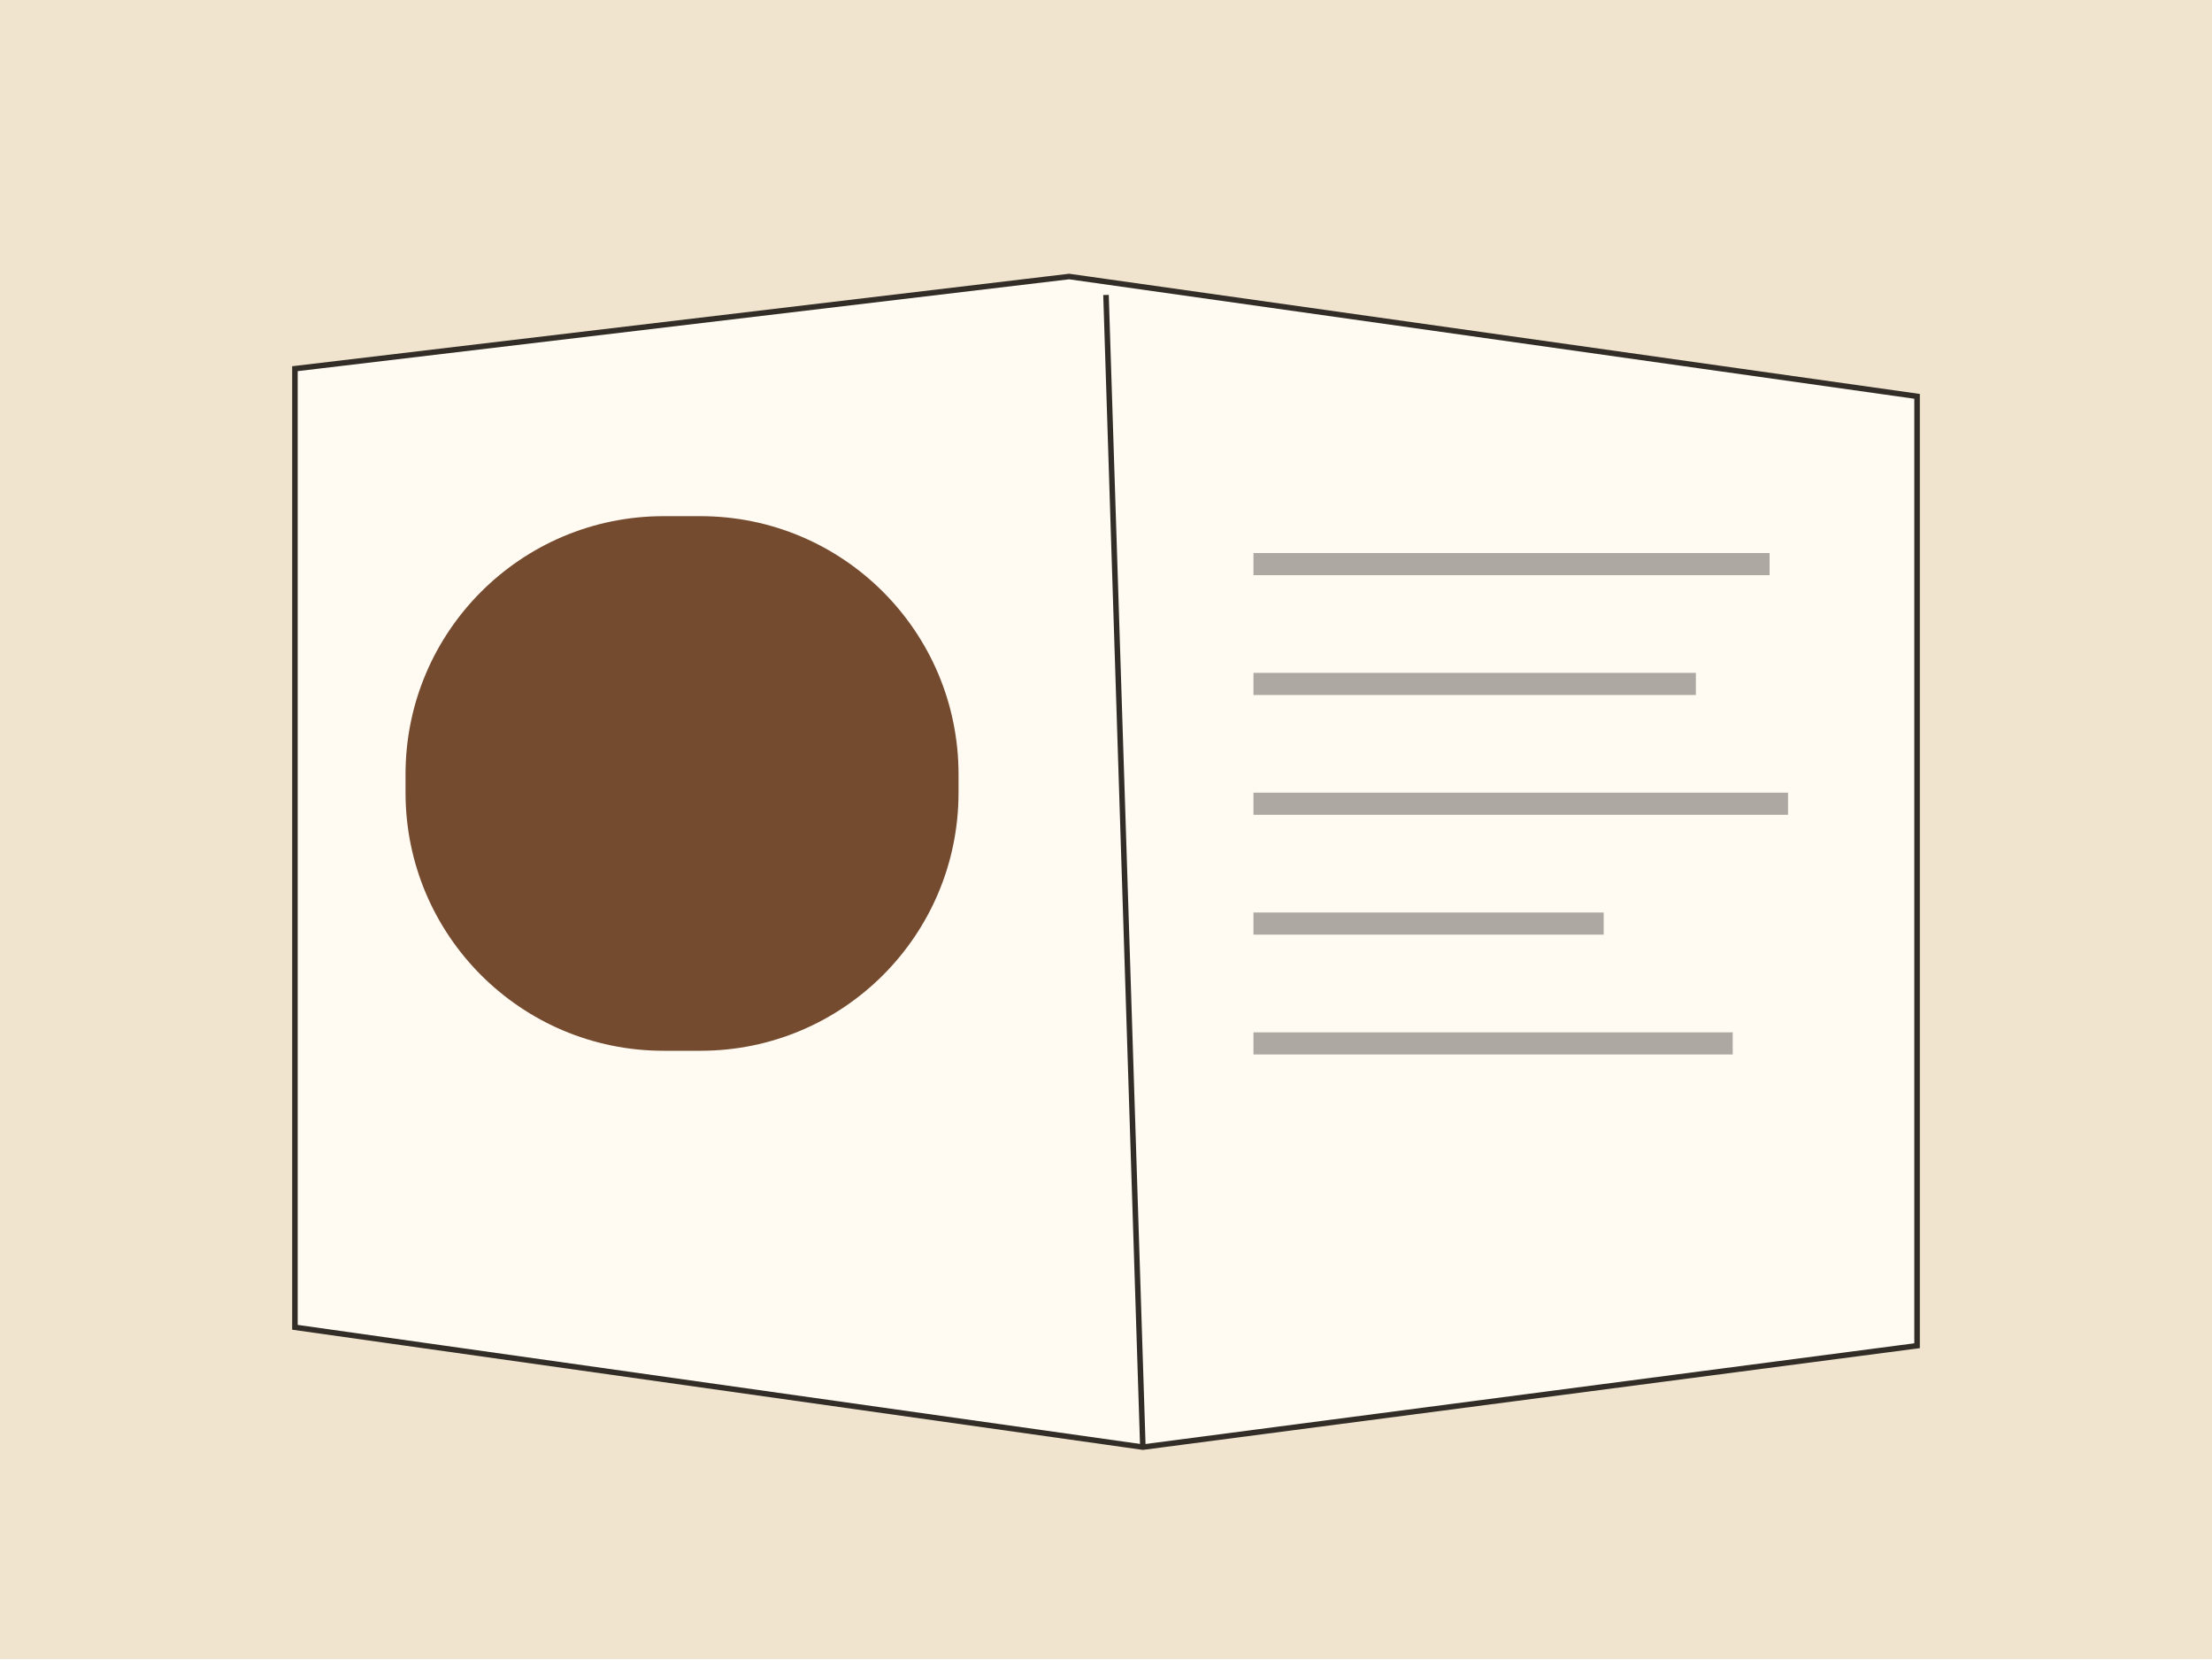
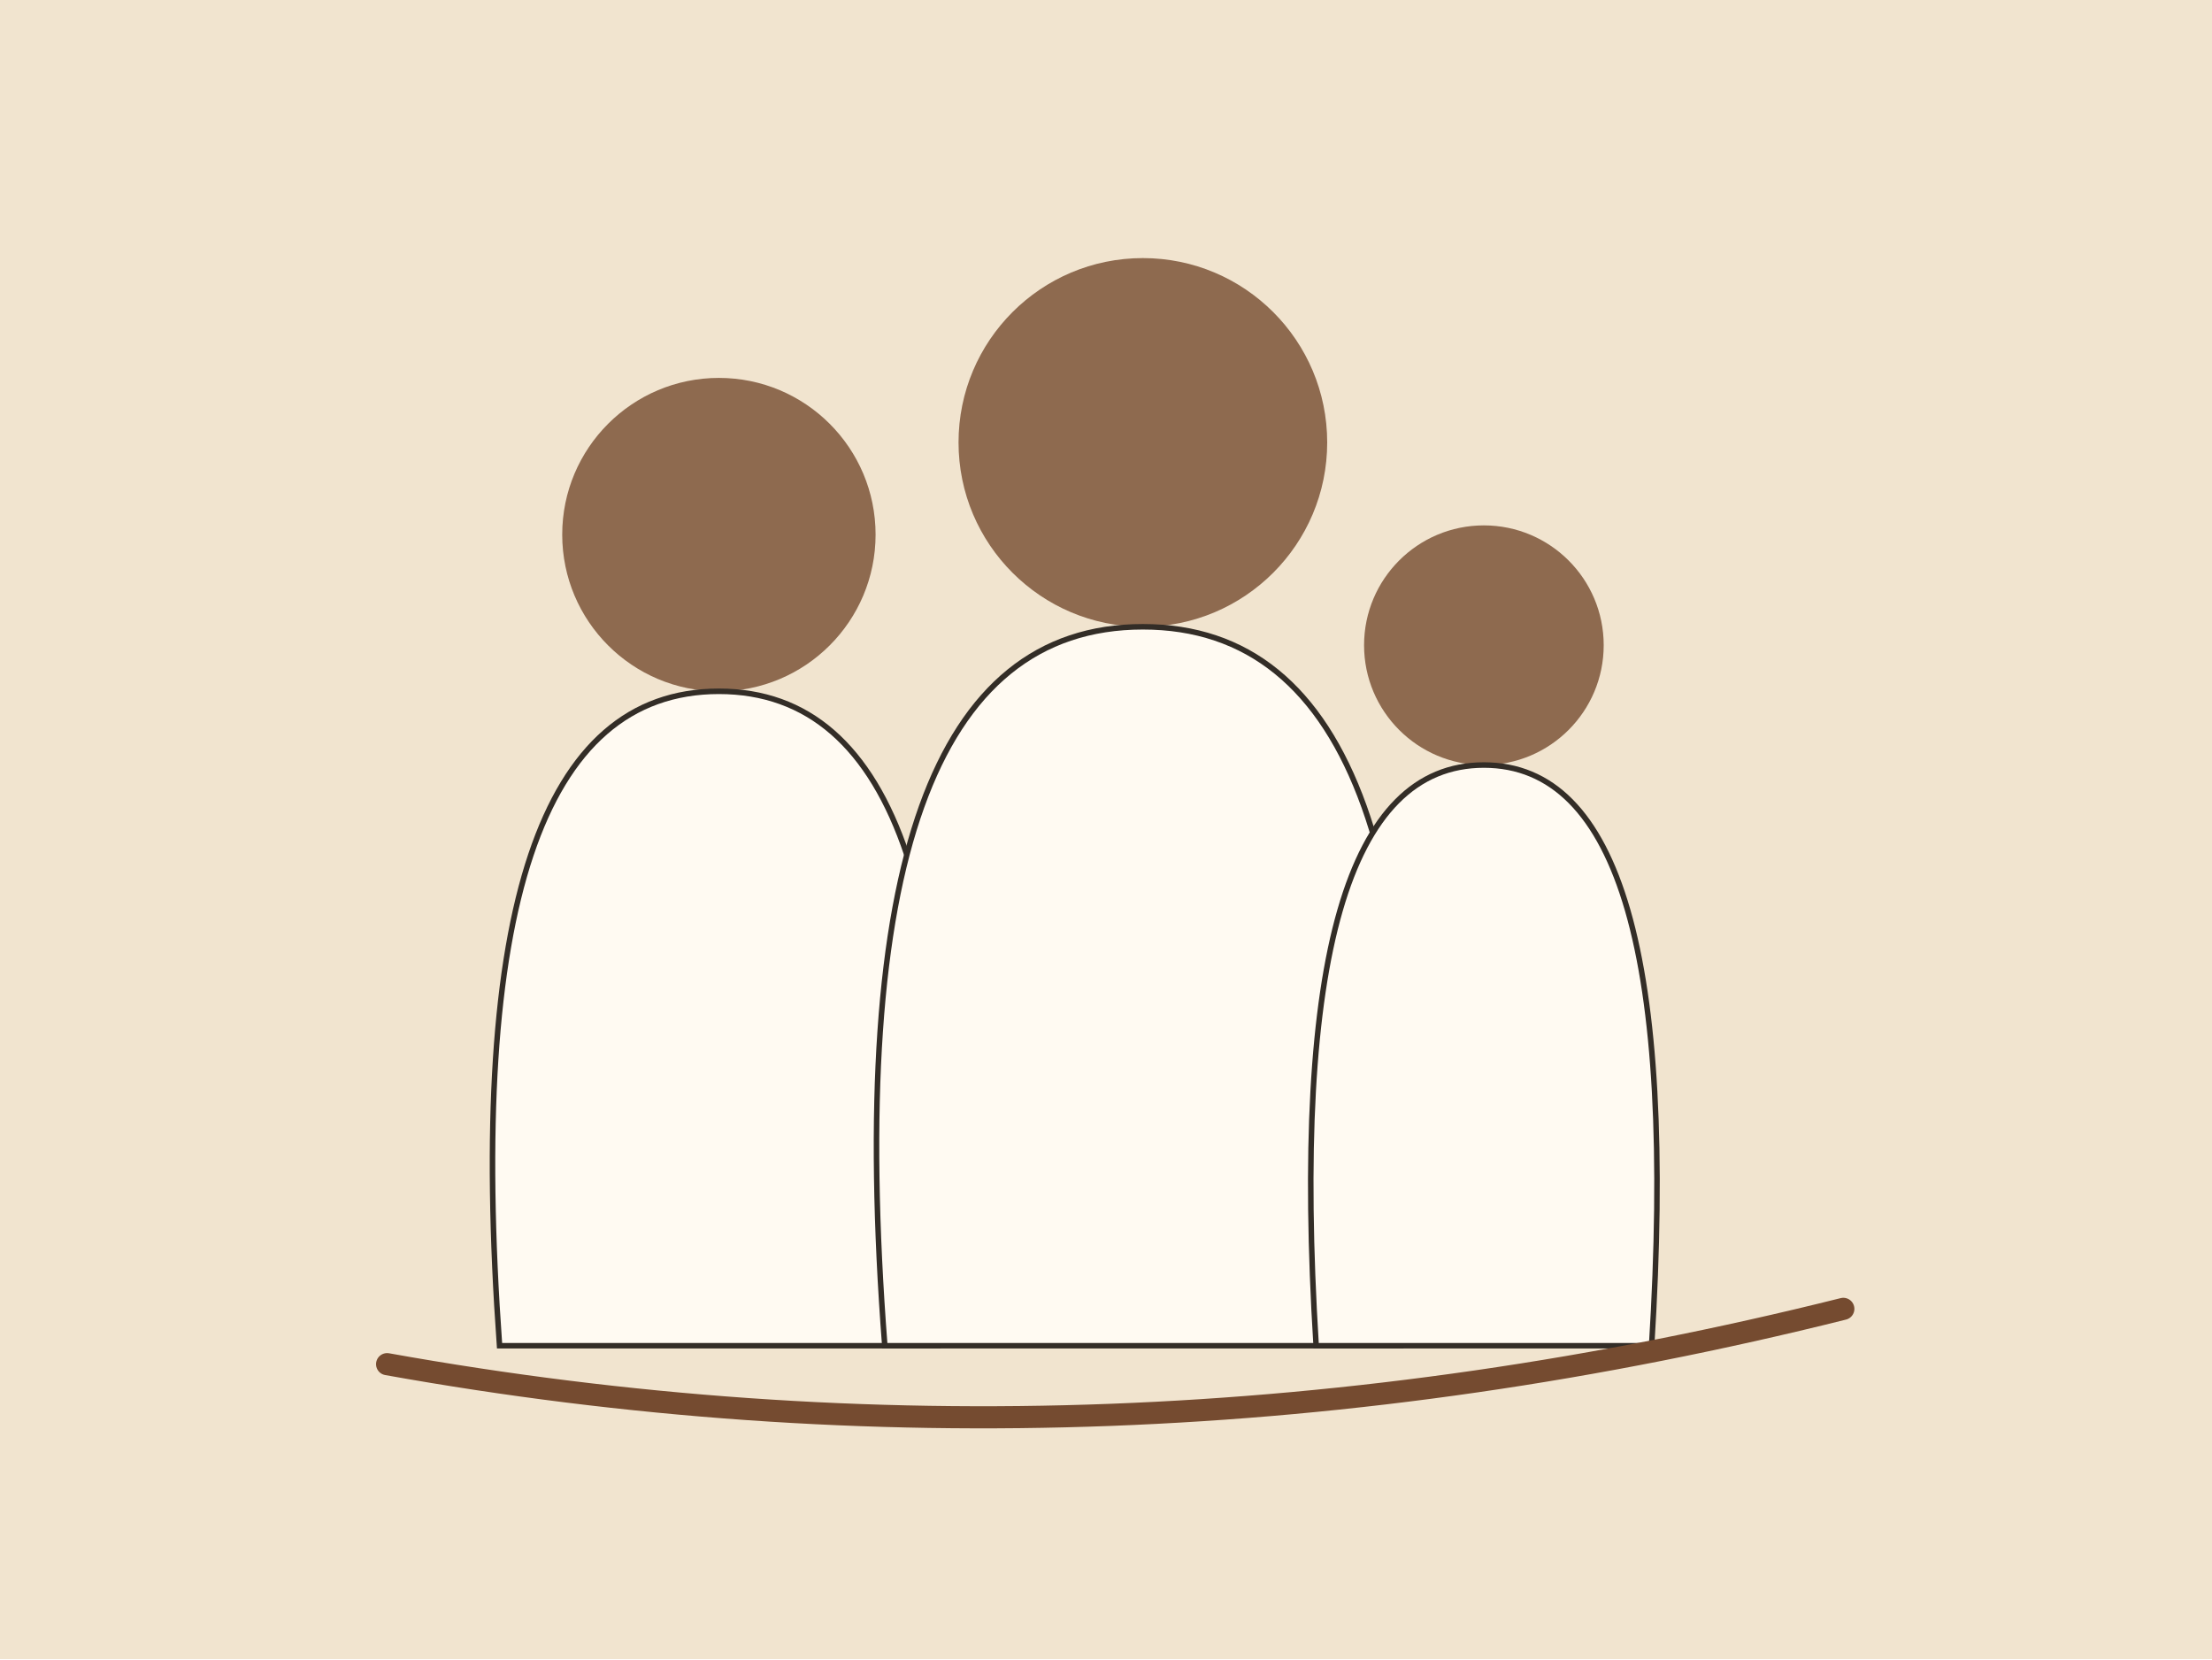
<svg xmlns="http://www.w3.org/2000/svg" width="1200" height="900" viewBox="0 0 1200 900" role="img">
  <rect width="1200" height="900" fill="#f1e4cf" />
-   <path d="M160 200L580 150L1040 215V730L620 785L160 720Z" fill="#fffaf2" stroke="#332d27" stroke-width="3" />
-   <path d="M600 160L620 785" stroke="#332d27" stroke-width="3" />
-   <rect x="220" y="280" width="300" height="290" rx="140" fill="#754b30" />
-   <rect x="680" y="300" width="280" height="12" fill="#332d27" opacity=".4" />
-   <rect x="680" y="365" width="240" height="12" fill="#332d27" opacity=".4" />
-   <rect x="680" y="430" width="290" height="12" fill="#332d27" opacity=".4" />
-   <rect x="680" y="495" width="190" height="12" fill="#332d27" opacity=".4" />
-   <rect x="680" y="560" width="260" height="12" fill="#332d27" opacity=".4" />
+   <circle cx="390" cy="290" r="85" fill="#754b30" opacity=".8" />
+   <path d="M271.0 730Q245.5 375 390 375Q534.5 375 509.0 730Z" fill="#fffaf2" stroke="#332d27" stroke-width="3" />
+   <circle cx="620" cy="240" r="100" fill="#754b30" opacity=".8" />
+   <path d="M480.0 730Q450.0 340 620 340Q790.0 340 760.0 730Z" fill="#fffaf2" stroke="#332d27" stroke-width="3" />
+   <circle cx="805" cy="350" r="65" fill="#754b30" opacity=".8" />
+   <path d="M714.0 730Q694.5 415 805 415Q915.5 415 896.0 730Z" fill="#fffaf2" stroke="#332d27" stroke-width="3" />
+   <path d="M210 740Q600 810 1000 710" fill="none" stroke="#754b30" stroke-width="12" stroke-linecap="round" />
</svg>
